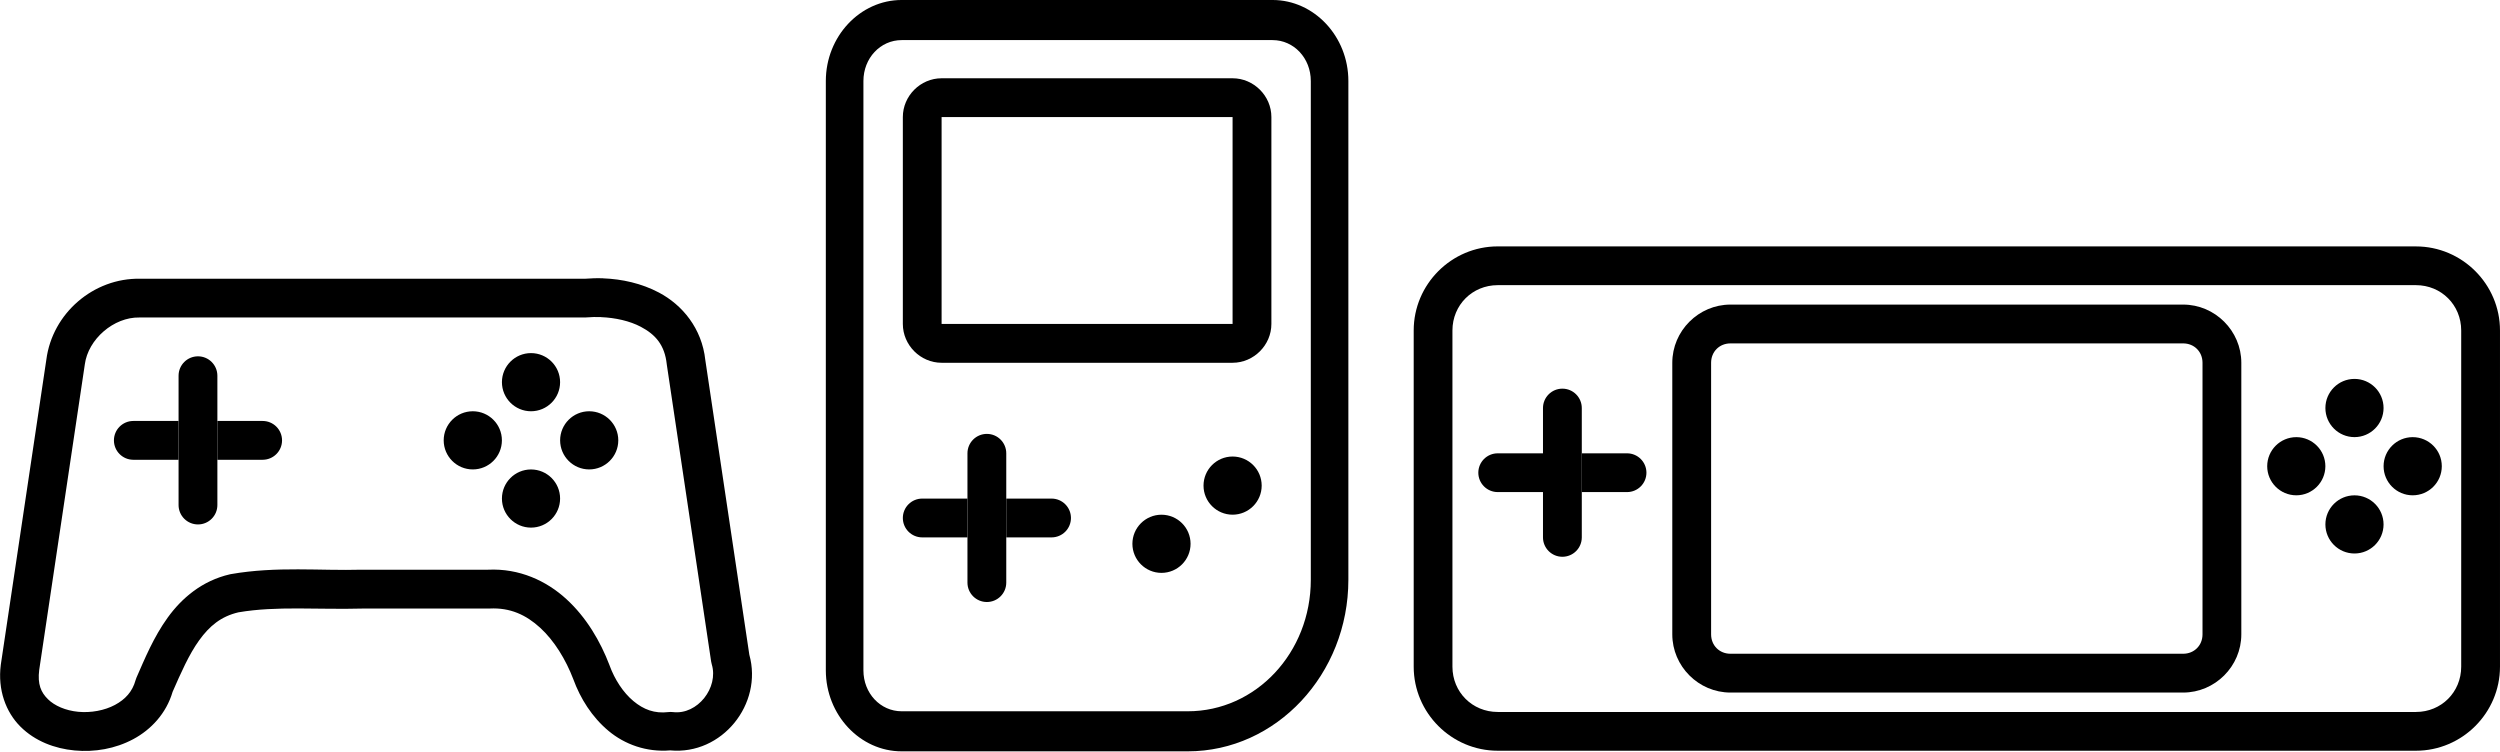
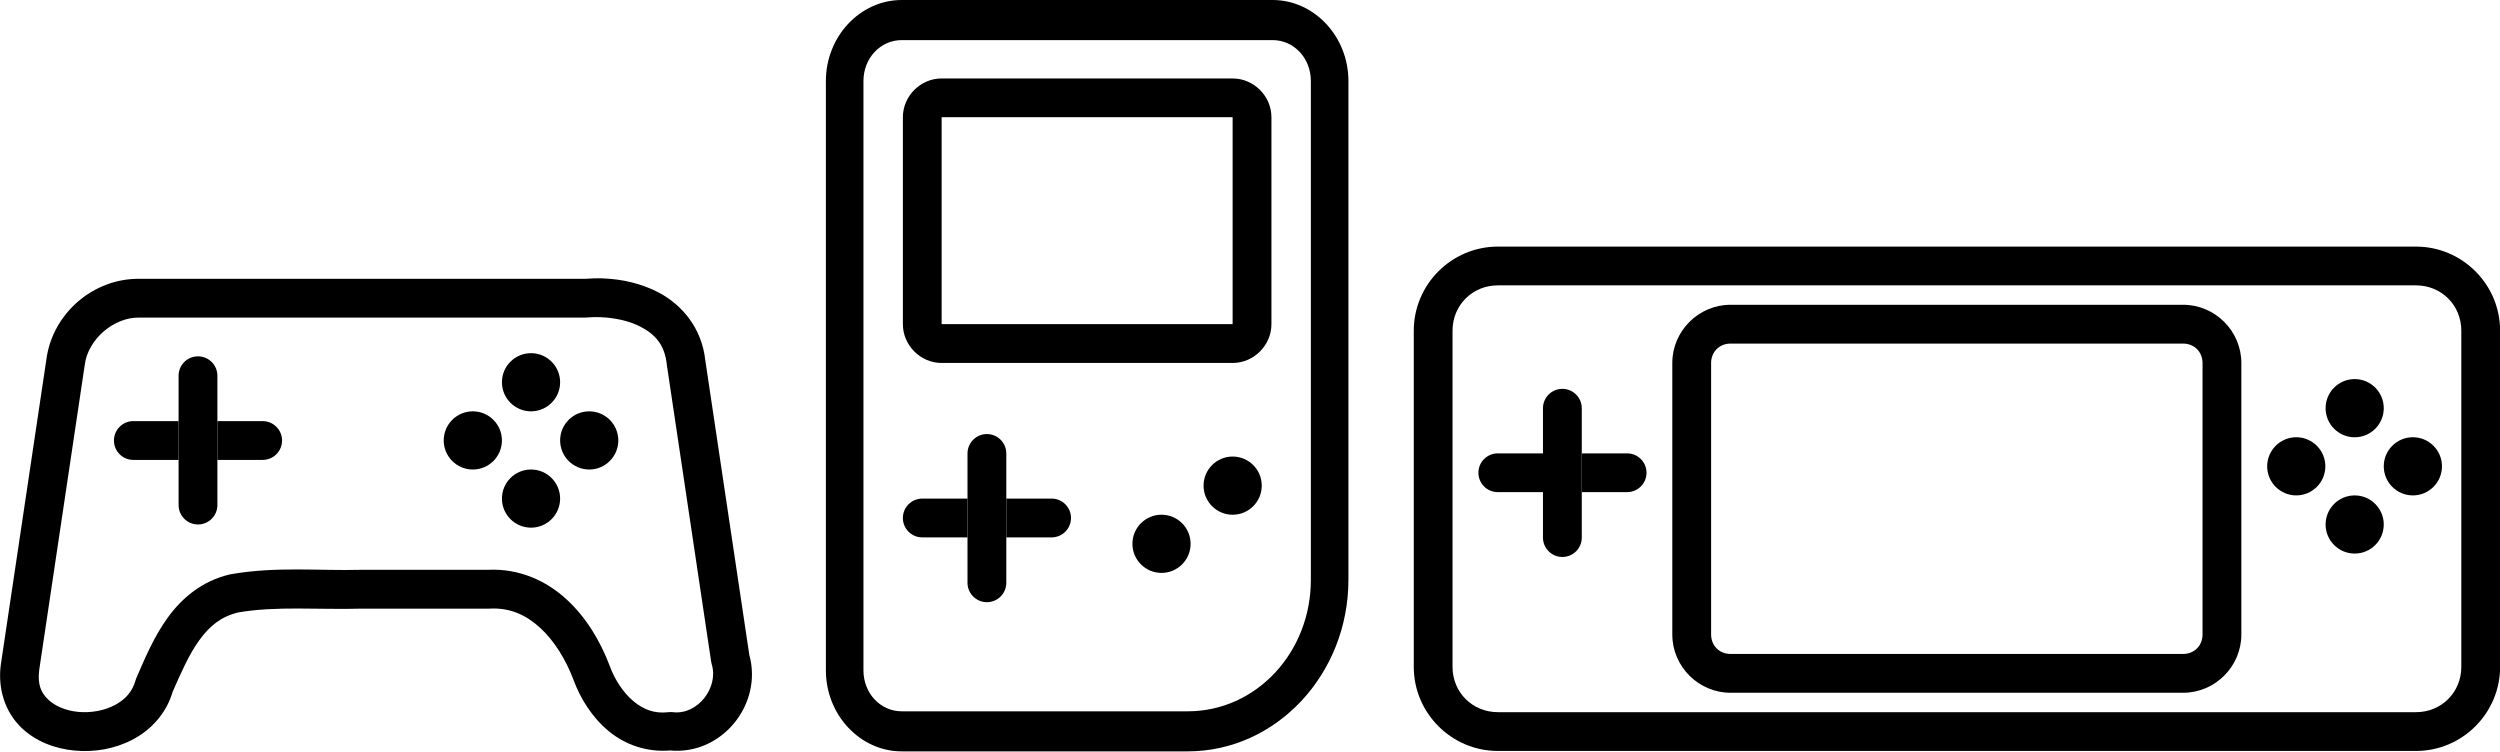
- <svg xmlns="http://www.w3.org/2000/svg" viewBox="0 0 102.293 30.745" version="1.1" id="svg1">
-   <defs id="defs1" />
-   <g id="layer1" transform="translate(-50.5354,-124.8833)">
-     <path d="m 75.207,136.27 c -0.245,-0.009 -0.488,-4e-5 -0.727,0.018 H 74.438 56.272 c -1.91,-0.037 -3.595,1.414 -3.84,3.309 -0.621,4.159 -1.242,8.319 -1.863,12.479 a 0.794,0.794 0 0 0 -0.002,0.016 c -0.13,1.013 0.206,1.927 0.805,2.523 0.599,0.597 1.402,0.898 2.217,0.975 0.815,0.077 1.661,-0.067 2.4,-0.463 0.724,-0.388 1.349,-1.049 1.609,-1.936 0.336,-0.766 0.668,-1.528 1.086,-2.107 0.425,-0.589 0.895,-0.979 1.607,-1.146 1.565,-0.268 3.264,-0.104 5.059,-0.154 h 5.193 a 0.794,0.794 0 0 0 0.037,-0.002 c 0.833,-0.04 1.481,0.26 2.059,0.789 0.578,0.529 1.048,1.302 1.354,2.102 0.289,0.791 0.764,1.552 1.445,2.119 0.658,0.548 1.547,0.876 2.52,0.795 2.121,0.199 3.8,-1.896 3.238,-3.914 -0.6,-4.019 -1.201,-8.038 -1.801,-12.057 -0.14,-1.297 -0.939,-2.255 -1.898,-2.762 -0.714,-0.377 -1.51,-0.553 -2.289,-0.582 z m -0.078,1.59 c 0.587,0.024 1.175,0.156 1.627,0.395 0.602,0.318 0.976,0.745 1.061,1.529 a 0.794,0.794 0 0 0 0.004,0.031 c 0.604,4.045 1.209,8.09 1.812,12.135 a 0.794,0.794 0 0 0 0.025,0.113 c 0.291,0.953 -0.583,2.079 -1.586,1.957 a 0.794,0.794 0 0 0 -0.189,0 c -0.567,0.068 -1.013,-0.104 -1.43,-0.451 -0.417,-0.347 -0.767,-0.885 -0.973,-1.451 a 0.794,0.794 0 0 0 -0.004,-0.012 c -0.374,-0.98 -0.945,-1.958 -1.766,-2.709 -0.82,-0.751 -1.926,-1.264 -3.205,-1.203 h -5.156 a 0.794,0.794 0 0 0 -0.023,0 c -1.671,0.049 -3.471,-0.147 -5.34,0.18 a 0.794,0.794 0 0 0 -0.041,0.008 c -1.145,0.264 -1.975,0.978 -2.549,1.773 -0.574,0.796 -0.938,1.682 -1.275,2.451 a 0.794,0.794 0 0 0 -0.039,0.109 c -0.127,0.465 -0.418,0.784 -0.844,1.012 -0.426,0.228 -0.984,0.33 -1.5,0.281 -0.516,-0.049 -0.972,-0.246 -1.246,-0.52 -0.274,-0.273 -0.428,-0.599 -0.352,-1.195 0.621,-4.159 1.242,-8.319 1.863,-12.479 a 0.794,0.794 0 0 0 0.002,-0.016 c 0.135,-1.039 1.186,-1.944 2.234,-1.924 a 0.794,0.794 0 0 0 0.016,0 h 18.225 a 0.794,0.794 0 0 0 0.066,-0.004 c 0.191,-0.016 0.386,-0.02 0.582,-0.012 z" style="baseline-shift:baseline;display:inline;overflow:visible;opacity:1;vector-effect:none;fill:currentColor;stroke-linecap:round;stroke-linejoin:round;stroke-miterlimit:2;enable-background:accumulate;stop-color:#000000;stop-opacity:1" id="path13" />
-     <path d="" style="baseline-shift:baseline;display:inline;overflow:visible;vector-effect:none;fill:#c5eee1;stroke-linecap:round;stroke-linejoin:round;stroke-miterlimit:2;enable-background:accumulate;stop-color:#000000;stop-opacity:1" id="path12" />
-     <path d="m 55.99,142.108 a 0.794,0.794 0 0 0 -0.793,0.795 0.794,0.794 0 0 0 0.793,0.793 h 1.852 v -1.588 z m 3.439,0 v 1.588 h 1.852 a 0.794,0.794 0 0 0 0.795,-0.793 0.794,0.794 0 0 0 -0.795,-0.795 z" style="baseline-shift:baseline;display:inline;overflow:visible;vector-effect:none;fill:currentColor;stroke-linecap:round;stroke-linejoin:round;stroke-miterlimit:2;enable-background:accumulate;stop-color:#000000;stop-opacity:1" id="path11" />
-     <path d="" style="baseline-shift:baseline;display:inline;overflow:visible;vector-effect:none;fill:#c5eee1;stroke-linecap:round;stroke-linejoin:round;stroke-miterlimit:2;enable-background:accumulate;stop-color:#000000;stop-opacity:1" id="path10" />
-     <path d="m 58.637,139.463 a 0.794,0.794 0 0 0 -0.795,0.793 v 5.291 a 0.794,0.794 0 0 0 0.795,0.795 0.794,0.794 0 0 0 0.793,-0.795 v -5.291 a 0.794,0.794 0 0 0 -0.793,-0.793 z" style="baseline-shift:baseline;display:inline;overflow:visible;vector-effect:none;fill:currentColor;stroke-linecap:round;stroke-linejoin:round;stroke-miterlimit:2;enable-background:accumulate;stop-color:#000000;stop-opacity:1" id="path9" />
-     <path d="" style="baseline-shift:baseline;display:inline;overflow:visible;vector-effect:none;fill:#c5eee1;stroke-linecap:round;stroke-linejoin:round;stroke-miterlimit:2;enable-background:accumulate;stop-color:#000000;stop-opacity:1" id="path31" />
-     <path d="m 111.819,143.432 a 0.794,0.794 0 0 0 -0.795,0.793 0.794,0.794 0 0 0 0.795,0.793 h 1.852 v -1.586 z m 3.439,0 v 1.586 h 1.852 a 0.794,0.794 0 0 0 0.793,-0.793 0.794,0.794 0 0 0 -0.793,-0.793 z" style="baseline-shift:baseline;display:inline;overflow:visible;vector-effect:none;fill:currentColor;stroke-linecap:round;stroke-linejoin:round;stroke-miterlimit:2;enable-background:accumulate;stop-color:#000000;stop-opacity:1" id="path30" />
-     <path d="" style="baseline-shift:baseline;display:inline;overflow:visible;vector-effect:none;fill:#c5eee1;stroke-linecap:round;stroke-linejoin:round;stroke-miterlimit:2;enable-background:accumulate;stop-color:#000000;stop-opacity:1" id="path29" />
-     <path d="m 114.463,140.786 a 0.794,0.794 0 0 0 -0.793,0.793 v 5.293 a 0.794,0.794 0 0 0 0.793,0.793 0.794,0.794 0 0 0 0.795,-0.793 v -5.293 a 0.794,0.794 0 0 0 -0.795,-0.793 z" style="baseline-shift:baseline;display:inline;overflow:visible;vector-effect:none;fill:currentColor;stroke-linecap:round;stroke-linejoin:round;stroke-miterlimit:2;enable-background:accumulate;stop-color:#000000;stop-opacity:1" id="path28" />
-     <path d="m 69.881,141.711 a 1.191,1.191 0 0 0 -1.191,1.189 1.191,1.191 0 0 0 1.191,1.191 1.191,1.191 0 0 0 1.191,-1.191 1.191,1.191 0 0 0 -1.191,-1.189 z" style="fill:currentColor;stroke-width:1.587;stroke-linecap:round;stroke-linejoin:round;stroke-miterlimit:2" id="path8" />
-     <path d="m 74.643,141.711 a 1.191,1.191 0 0 0 -1.189,1.189 1.191,1.191 0 0 0 1.189,1.191 1.191,1.191 0 0 0 1.191,-1.191 1.191,1.191 0 0 0 -1.191,-1.189 z" style="fill:currentColor;stroke-width:1.587;stroke-linecap:round;stroke-linejoin:round;stroke-miterlimit:2" id="path7" />
-     <path d="m 72.262,139.331 a 1.191,1.191 0 0 0 -1.189,1.189 1.191,1.191 0 0 0 1.189,1.191 1.191,1.191 0 0 0 1.191,-1.191 1.191,1.191 0 0 0 -1.191,-1.189 z" style="opacity:1;fill:currentColor;stroke-width:6;stroke-linecap:round;stroke-linejoin:round;stroke-miterlimit:2" id="path6" />
-     <path d="m 72.262,144.092 a 1.191,1.191 0 0 0 -1.189,1.191 1.191,1.191 0 0 0 1.189,1.189 1.191,1.191 0 0 0 1.191,-1.189 1.191,1.191 0 0 0 -1.191,-1.191 z" style="opacity:1;fill:currentColor;stroke-width:6;stroke-linecap:round;stroke-linejoin:round;stroke-miterlimit:2" id="path5" />
-     <path d="m 111.819,134.965 c -1.892,0 -3.439,1.548 -3.439,3.439 v 13.758 c 0,1.892 1.548,3.439 3.439,3.439 h 37.57 c 1.892,0 3.439,-1.548 3.439,-3.439 V 138.405 c 0,-1.892 -1.548,-3.439 -3.439,-3.439 z m 0,1.586 h 37.57 c 1.04,0 1.852,0.814 1.852,1.854 v 13.758 c 0,1.04 -0.812,1.852 -1.852,1.852 h -37.57 c -1.04,0 -1.854,-0.812 -1.854,-1.852 V 138.405 c 0,-1.04 0.814,-1.854 1.854,-1.854 z" style="baseline-shift:baseline;display:inline;overflow:visible;opacity:1;vector-effect:none;fill:currentColor;stroke-linecap:round;stroke-linejoin:round;stroke-miterlimit:2;enable-background:accumulate;stop-color:#000000;stop-opacity:1" id="path27" />
-     <path d="m 121.342,137.346 c -1.305,0 -2.381,1.075 -2.381,2.381 v 11.113 c 0,1.305 1.075,2.381 2.381,2.381 h 18.521 c 1.305,0 2.381,-1.075 2.381,-2.381 v -11.113 c 0,-1.305 -1.075,-2.381 -2.381,-2.381 z m 0,1.588 h 18.521 c 0.453,0 0.793,0.34 0.793,0.793 v 11.113 c 0,0.453 -0.34,0.793 -0.793,0.793 h -18.521 c -0.453,0 -0.793,-0.34 -0.793,-0.793 v -11.113 c 0,-0.453 0.34,-0.793 0.793,-0.793 z" style="baseline-shift:baseline;display:inline;overflow:visible;opacity:1;vector-effect:none;fill:currentColor;stroke-linecap:round;stroke-linejoin:round;stroke-miterlimit:2;enable-background:accumulate;stop-color:#000000;stop-opacity:1" id="path26" />
-     <path d="m 144.494,142.77 a 1.191,1.191 0 0 0 -1.191,1.189 1.191,1.191 0 0 0 1.191,1.191 1.191,1.191 0 0 0 1.189,-1.191 1.191,1.191 0 0 0 -1.189,-1.189 z" style="fill:currentColor;stroke-width:1.587;stroke-linecap:round;stroke-linejoin:round;stroke-miterlimit:2" id="path25" />
-     <path d="m 149.256,142.77 a 1.191,1.191 0 0 0 -1.191,1.189 1.191,1.191 0 0 0 1.191,1.191 1.191,1.191 0 0 0 1.191,-1.191 1.191,1.191 0 0 0 -1.191,-1.189 z" style="fill:currentColor;stroke-width:1.587;stroke-linecap:round;stroke-linejoin:round;stroke-miterlimit:2" id="path24" />
-     <path d="m 146.875,140.387 a 1.191,1.191 0 0 0 -1.191,1.191 1.191,1.191 0 0 0 1.191,1.191 1.191,1.191 0 0 0 1.189,-1.191 1.191,1.191 0 0 0 -1.189,-1.191 z" style="opacity:1;fill:currentColor;stroke-width:6;stroke-linecap:round;stroke-linejoin:round;stroke-miterlimit:2" id="path23" />
-     <path d="m 146.875,145.151 a 1.191,1.191 0 0 0 -1.191,1.189 1.191,1.191 0 0 0 1.191,1.191 1.191,1.191 0 0 0 1.189,-1.191 1.191,1.191 0 0 0 -1.189,-1.189 z" style="opacity:1;fill:currentColor;stroke-width:6;stroke-linecap:round;stroke-linejoin:round;stroke-miterlimit:2" id="path22" />
-     <path d="m 87.43,124.883 c -1.704,0 -3.104,1.494 -3.104,3.314 v 24.115 c 0,1.821 1.399,3.314 3.104,3.314 h 11.703 c 3.622,-2e-5 6.574,-3.153 6.574,-7.021 v -20.408 c 0,-1.821 -1.399,-3.314 -3.104,-3.314 z m 0,1.641 h 15.174 c 0.874,0 1.566,0.74 1.566,1.674 v 20.408 c 0,2.982 -2.246,5.381 -5.037,5.381 H 87.43 c -0.874,0 -1.566,-0.74 -1.566,-1.674 v -24.115 c 0,-0.934 0.692,-1.674 1.566,-1.674 z" style="baseline-shift:baseline;display:inline;overflow:visible;opacity:1;vector-effect:none;fill:currentColor;stroke-linecap:round;stroke-linejoin:round;stroke-miterlimit:2;enable-background:accumulate;stop-color:#000000;stop-opacity:1" id="path21" />
-     <path d="" style="baseline-shift:baseline;display:inline;overflow:visible;vector-effect:none;fill:#c5eee1;stroke-linecap:round;stroke-linejoin:round;stroke-miterlimit:2;enable-background:accumulate;stop-color:#000000;stop-opacity:1" id="path20" />
-     <path d="m 88.27,145.284 a 0.794,0.794 0 0 0 -0.793,0.793 0.794,0.794 0 0 0 0.793,0.795 h 1.852 v -1.588 z m 3.439,0 v 1.588 h 1.852 a 0.794,0.794 0 0 0 0.795,-0.795 0.794,0.794 0 0 0 -0.795,-0.793 z" style="baseline-shift:baseline;display:inline;overflow:visible;vector-effect:none;fill:currentColor;stroke-linecap:round;stroke-linejoin:round;stroke-miterlimit:2;enable-background:accumulate;stop-color:#000000;stop-opacity:1" id="path19" />
-     <path d="" style="baseline-shift:baseline;display:inline;overflow:visible;vector-effect:none;fill:#c5eee1;stroke-linecap:round;stroke-linejoin:round;stroke-miterlimit:2;enable-background:accumulate;stop-color:#000000;stop-opacity:1" id="path18" />
-     <path d="m 90.916,142.637 a 0.794,0.794 0 0 0 -0.795,0.795 v 5.291 a 0.794,0.794 0 0 0 0.795,0.793 0.794,0.794 0 0 0 0.793,-0.793 v -5.291 a 0.794,0.794 0 0 0 -0.793,-0.795 z" style="baseline-shift:baseline;display:inline;overflow:visible;vector-effect:none;fill:currentColor;stroke-linecap:round;stroke-linejoin:round;stroke-miterlimit:2;enable-background:accumulate;stop-color:#000000;stop-opacity:1" id="path17" />
-     <path d="m 98.059,145.944 a 1.191,1.191 0 0 0 -1.189,1.191 1.191,1.191 0 0 0 1.189,1.189 1.191,1.191 0 0 0 1.191,-1.189 1.191,1.191 0 0 0 -1.191,-1.191 z" style="fill:currentColor;stroke-width:1.587;stroke-linecap:round;stroke-linejoin:round;stroke-miterlimit:2" id="path16" />
-     <path d="m 100.969,143.563 a 1.191,1.191 0 0 0 -1.189,1.191 1.191,1.191 0 0 0 1.189,1.189 1.191,1.191 0 0 0 1.191,-1.189 1.191,1.191 0 0 0 -1.191,-1.191 z" style="fill:currentColor;stroke-width:1.587;stroke-linecap:round;stroke-linejoin:round;stroke-miterlimit:2" id="path15" />
-     <path d="m 89.063,128.086 c -0.866,0 -1.586,0.72 -1.586,1.586 v 8.467 c 0,0.866 0.72,1.588 1.586,1.588 H 100.969 c 0.866,0 1.588,-0.722 1.588,-1.588 v -8.467 c 0,-0.866 -0.722,-1.586 -1.588,-1.586 z m 0,1.586 H 100.969 v 8.467 H 89.063 Z" style="baseline-shift:baseline;display:inline;overflow:visible;opacity:1;vector-effect:none;fill:currentColor;stroke-linecap:round;stroke-linejoin:round;stroke-miterlimit:2;enable-background:accumulate;stop-color:#000000;stop-opacity:1" id="path14" />
+ <svg xmlns="http://www.w3.org/2000/svg" id="svg1" version="1.1" viewBox="0 0 102.29 30.745">
+   <g id="layer1" transform="translate(-50.535 -124.88)" stroke-linecap="round" stroke-linejoin="round" stroke-miterlimit="2">
+     <path id="path13" d="m75.207 136.27c-0.245-9e-3 -0.488-4e-5 -0.727 0.018h-18.209c-1.91-0.037-3.595 1.414-3.84 3.309-0.621 4.159-1.242 8.319-1.863 12.479a0.794 0.794 0 0 0-2e-3 0.016c-0.13 1.012 0.206 1.927 0.805 2.523 0.599 0.597 1.402 0.898 2.217 0.975 0.815 0.077 1.661-0.067 2.4-0.463 0.724-0.388 1.349-1.049 1.609-1.936 0.336-0.766 0.668-1.528 1.086-2.107 0.425-0.589 0.895-0.979 1.607-1.147 1.565-0.268 3.264-0.104 5.059-0.154h5.193a0.794 0.794 0 0 0 0.037-2e-3c0.833-0.04 1.481 0.26 2.059 0.789s1.048 1.302 1.353 2.102c0.289 0.791 0.764 1.552 1.445 2.119 0.658 0.548 1.547 0.876 2.519 0.795 2.121 0.199 3.8-1.896 3.238-3.914-0.6-4.019-1.201-8.038-1.801-12.057-0.14-1.296-0.939-2.255-1.898-2.762-0.714-0.377-1.51-0.553-2.289-0.582zm-0.078 1.59c0.587 0.024 1.175 0.156 1.627 0.395 0.602 0.318 0.976 0.745 1.06 1.529a0.794 0.794 0 0 0 0.004 0.031c0.604 4.045 1.209 8.09 1.812 12.135a0.794 0.794 0 0 0 0.025 0.113c0.291 0.953-0.583 2.079-1.586 1.957a0.794 0.794 0 0 0-0.189 0c-0.567 0.068-1.013-0.104-1.43-0.451-0.417-0.347-0.767-0.885-0.973-1.451a0.794 0.794 0 0 0-0.004-0.012c-0.374-0.98-0.945-1.958-1.766-2.709-0.82-0.751-1.926-1.264-3.205-1.203h-5.156a0.794 0.794 0 0 0-0.023 0c-1.671 0.049-3.471-0.147-5.34 0.18a0.794 0.794 0 0 0-0.041 8e-3c-1.145 0.264-1.975 0.978-2.549 1.773-0.574 0.796-0.938 1.682-1.275 2.451a0.794 0.794 0 0 0-0.039 0.109c-0.127 0.465-0.418 0.784-0.844 1.012s-0.984 0.33-1.5 0.281c-0.516-0.049-0.972-0.246-1.246-0.52-0.274-0.273-0.428-0.599-0.352-1.195 0.621-4.159 1.242-8.319 1.863-12.479a0.794 0.794 0 0 0 2e-3 -0.016c0.135-1.039 1.187-1.944 2.234-1.924a0.794 0.794 0 0 0 0.016 0h18.225a0.794 0.794 0 0 0 0.066-4e-3c0.191-0.016 0.386-0.02 0.582-0.012z" fill="currentColor" stop-color="#000000" />
+     <path id="path11" d="m55.99 142.11a0.794 0.794 0 0 0-0.793 0.795 0.794 0.794 0 0 0 0.793 0.793h1.852v-1.588zm3.439 0v1.588h1.852a0.794 0.794 0 0 0 0.795-0.793 0.794 0.794 0 0 0-0.795-0.795z" fill="currentColor" stop-color="#000000" />
+     <path id="path9" d="m58.637 139.46a0.794 0.794 0 0 0-0.795 0.793v5.291a0.794 0.794 0 0 0 0.795 0.795 0.794 0.794 0 0 0 0.793-0.795v-5.291a0.794 0.794 0 0 0-0.793-0.793z" fill="currentColor" stop-color="#000000" />
+     <path id="path30" d="m111.82 143.43a0.794 0.794 0 0 0-0.795 0.793 0.794 0.794 0 0 0 0.795 0.793h1.852v-1.586zm3.439 0v1.586h1.852a0.794 0.794 0 0 0 0.793-0.793 0.794 0.794 0 0 0-0.793-0.793z" fill="currentColor" stop-color="#000000" />
+     <path id="path28" d="m114.46 140.79a0.794 0.794 0 0 0-0.793 0.793v5.293a0.794 0.794 0 0 0 0.793 0.793 0.794 0.794 0 0 0 0.795-0.793v-5.293a0.794 0.794 0 0 0-0.795-0.793z" fill="currentColor" stop-color="#000000" />
+     <path id="path8" d="m69.881 141.71a1.191 1.191 0 0 0-1.191 1.19 1.191 1.191 0 0 0 1.191 1.191 1.191 1.191 0 0 0 1.191-1.191 1.191 1.191 0 0 0-1.191-1.19z" fill="currentColor" stroke-width="1.587" />
+     <path id="path7" d="m74.643 141.71a1.191 1.191 0 0 0-1.19 1.19 1.191 1.191 0 0 0 1.19 1.191 1.191 1.191 0 0 0 1.191-1.191 1.191 1.191 0 0 0-1.191-1.19z" fill="currentColor" stroke-width="1.587" />
+     <path id="path6" d="m72.262 139.33a1.191 1.191 0 0 0-1.19 1.189 1.191 1.191 0 0 0 1.19 1.191 1.191 1.191 0 0 0 1.191-1.191 1.191 1.191 0 0 0-1.191-1.189z" fill="currentColor" stroke-width="6" />
+     <path id="path5" d="m72.262 144.09a1.191 1.191 0 0 0-1.19 1.191 1.191 1.191 0 0 0 1.19 1.189 1.191 1.191 0 0 0 1.191-1.189 1.191 1.191 0 0 0-1.191-1.191z" fill="currentColor" stroke-width="6" />
+     <path id="path27" d="m111.82 134.97c-1.892 0-3.439 1.548-3.439 3.439v13.758c0 1.892 1.548 3.439 3.439 3.439h37.57c1.892 0 3.439-1.548 3.439-3.439v-13.758c0-1.892-1.548-3.439-3.439-3.439zm0 1.586h37.57c1.04 0 1.852 0.814 1.852 1.853v13.758c0 1.04-0.812 1.852-1.852 1.852h-37.57c-1.04 0-1.853-0.812-1.853-1.852v-13.758c0-1.04 0.814-1.853 1.853-1.853z" fill="currentColor" stop-color="#000000" />
+     <path id="path26" d="m121.34 137.35c-1.306 0-2.381 1.075-2.381 2.381v11.113c0 1.306 1.075 2.381 2.381 2.381h18.521c1.306 0 2.381-1.075 2.381-2.381v-11.113c0-1.306-1.075-2.381-2.381-2.381zm0 1.588h18.521c0.453 0 0.793 0.34 0.793 0.793v11.113c0 0.453-0.34 0.793-0.793 0.793h-18.521c-0.453 0-0.793-0.34-0.793-0.793v-11.113c0-0.453 0.34-0.793 0.793-0.793z" fill="currentColor" stop-color="#000000" />
+     <path id="path25" d="m144.49 142.77a1.191 1.191 0 0 0-1.191 1.189 1.191 1.191 0 0 0 1.191 1.191 1.191 1.191 0 0 0 1.189-1.191 1.191 1.191 0 0 0-1.189-1.189z" fill="currentColor" stroke-width="1.587" />
+     <path id="path24" d="m149.26 142.77a1.191 1.191 0 0 0-1.191 1.189 1.191 1.191 0 0 0 1.191 1.191 1.191 1.191 0 0 0 1.191-1.191 1.191 1.191 0 0 0-1.191-1.189z" fill="currentColor" stroke-width="1.587" />
+     <path id="path23" d="m146.88 140.39a1.191 1.191 0 0 0-1.191 1.191 1.191 1.191 0 0 0 1.191 1.191 1.191 1.191 0 0 0 1.189-1.191 1.191 1.191 0 0 0-1.189-1.191z" fill="currentColor" stroke-width="6" />
+     <path id="path22" d="m146.88 145.15a1.191 1.191 0 0 0-1.191 1.189 1.191 1.191 0 0 0 1.191 1.191 1.191 1.191 0 0 0 1.189-1.191 1.191 1.191 0 0 0-1.189-1.189z" fill="currentColor" stroke-width="6" />
+     <path id="path21" d="m87.43 124.88c-1.704 0-3.103 1.494-3.103 3.314v24.115c0 1.821 1.399 3.314 3.103 3.314h11.703c3.622-2e-5 6.574-3.152 6.574-7.021v-20.408c0-1.821-1.399-3.314-3.103-3.314zm0 1.641h15.174c0.874 0 1.566 0.74 1.566 1.674v20.408c0 2.982-2.246 5.381-5.037 5.381h-11.703c-0.874 0-1.566-0.74-1.566-1.674v-24.115c0-0.934 0.692-1.674 1.566-1.674z" fill="currentColor" stop-color="#000000" />
+     <path id="path19" d="m88.27 145.28a0.794 0.794 0 0 0-0.793 0.793 0.794 0.794 0 0 0 0.793 0.795h1.852v-1.588zm3.439 0v1.588h1.852a0.794 0.794 0 0 0 0.795-0.795 0.794 0.794 0 0 0-0.795-0.793z" fill="currentColor" stop-color="#000000" />
+     <path id="path17" d="m90.916 142.64a0.794 0.794 0 0 0-0.795 0.795v5.291a0.794 0.794 0 0 0 0.795 0.793 0.794 0.794 0 0 0 0.793-0.793v-5.291a0.794 0.794 0 0 0-0.793-0.795z" fill="currentColor" stop-color="#000000" />
+     <path id="path16" d="m98.059 145.94a1.191 1.191 0 0 0-1.19 1.191 1.191 1.191 0 0 0 1.19 1.19 1.191 1.191 0 0 0 1.191-1.19 1.191 1.191 0 0 0-1.191-1.191z" fill="currentColor" stroke-width="1.587" />
+     <path id="path15" d="m100.97 143.56a1.191 1.191 0 0 0-1.19 1.191 1.191 1.191 0 0 0 1.19 1.19 1.191 1.191 0 0 0 1.191-1.19 1.191 1.191 0 0 0-1.191-1.191z" fill="currentColor" stroke-width="1.587" />
+     <path id="path14" d="m89.063 128.09c-0.866 0-1.586 0.72-1.586 1.586v8.467c0 0.866 0.72 1.588 1.586 1.588h11.906c0.866 0 1.588-0.722 1.588-1.588v-8.467c0-0.866-0.722-1.586-1.588-1.586zm0 1.586h11.906v8.467h-11.906z" fill="currentColor" stop-color="#000000" />
  </g>
</svg>
